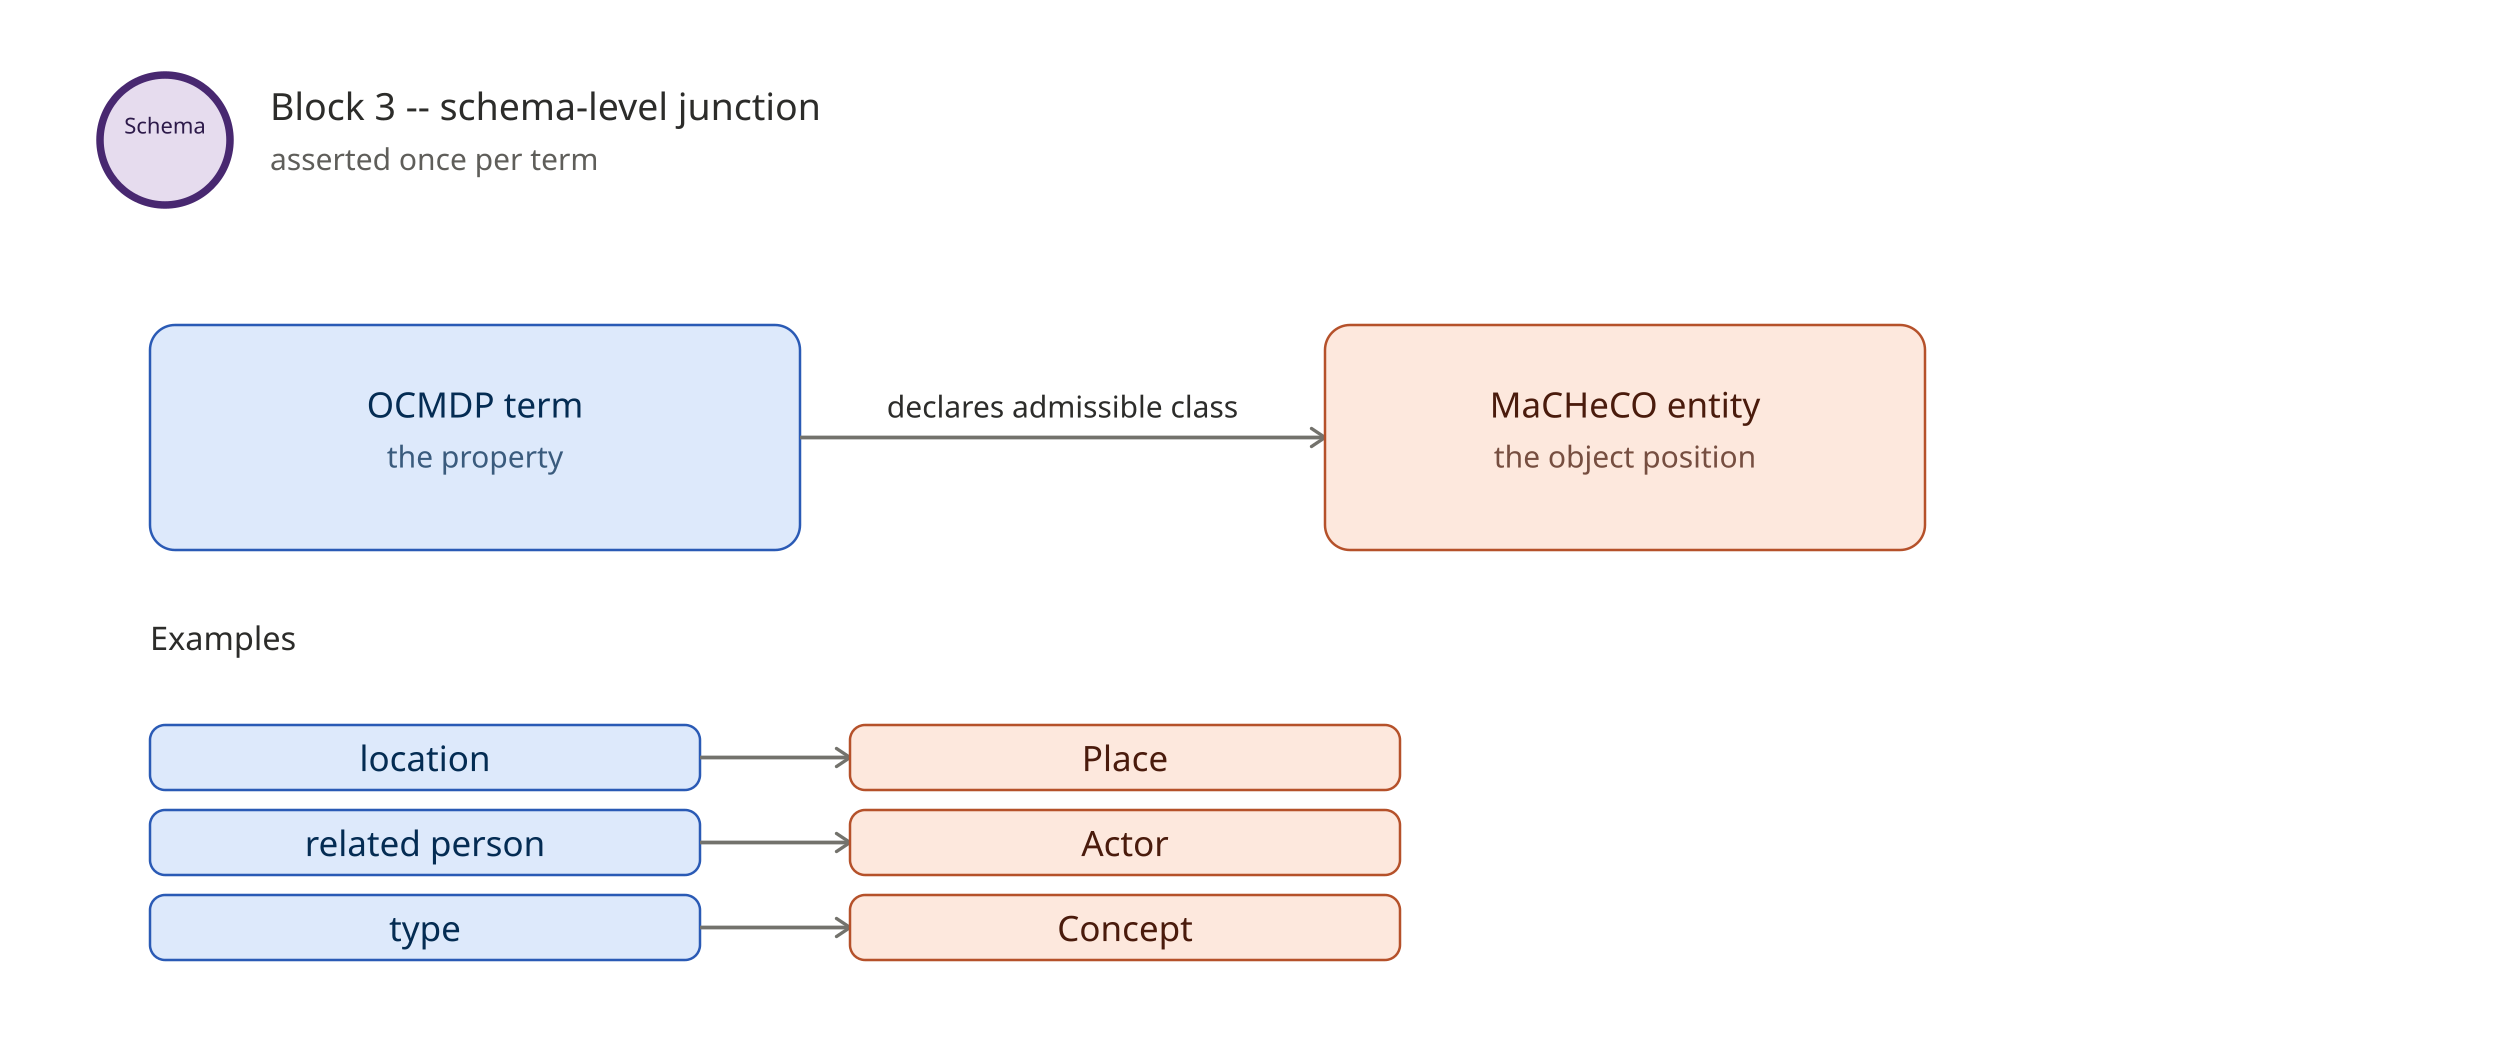
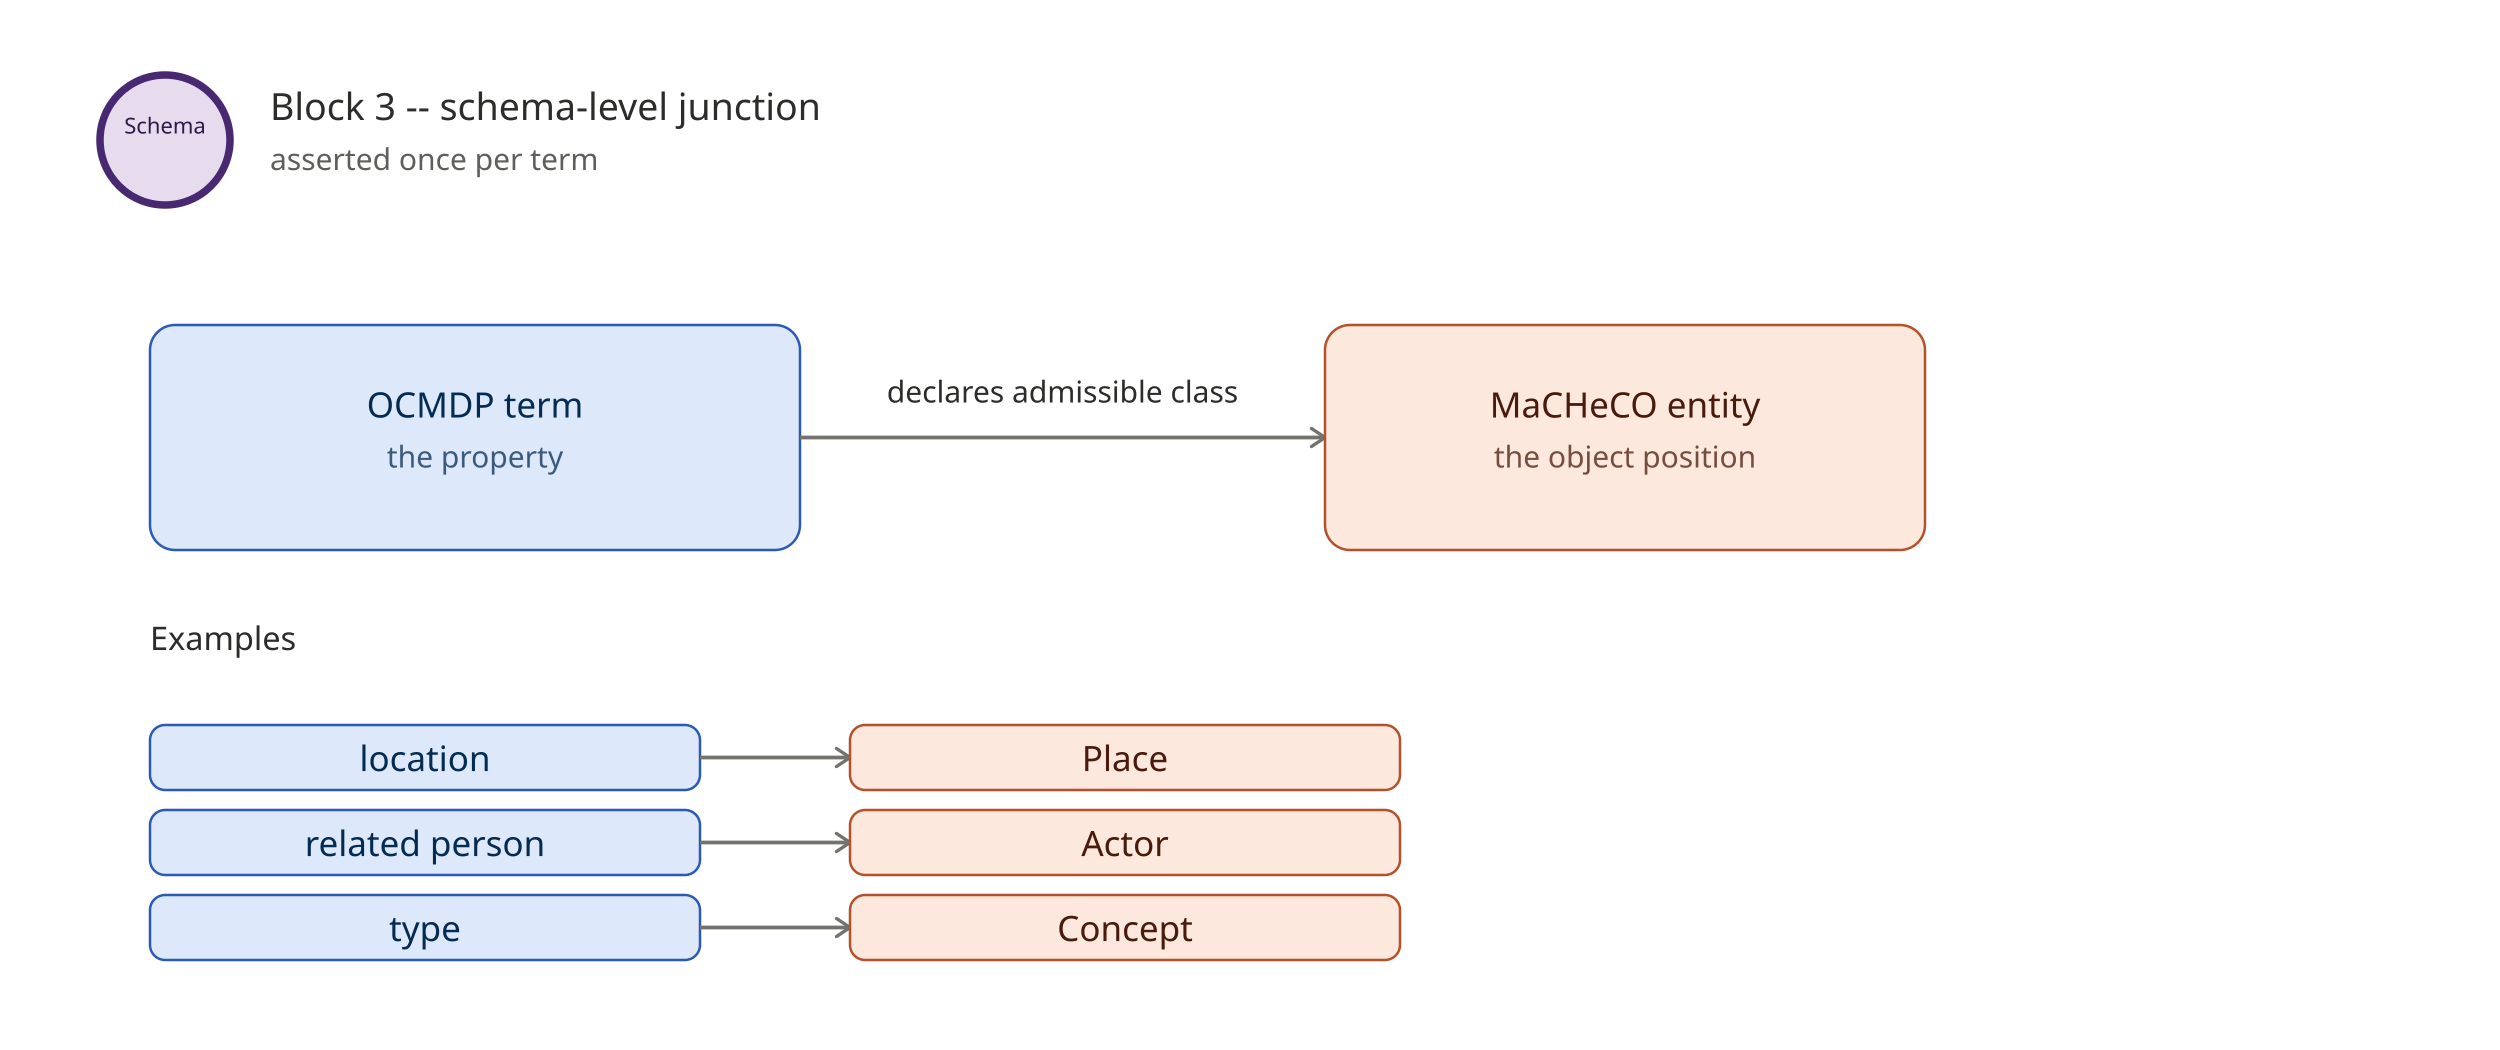
<svg xmlns="http://www.w3.org/2000/svg" width="1000" height="420" viewBox="0 0 1000 420" role="img">
  <defs>
    <marker id="arrow" viewBox="0 0 10 10" refX="8" refY="5" markerWidth="6" markerHeight="6" orient="auto-start-reverse">
      <path d="M2 1L8 5L2 9" fill="none" stroke="#73726c" stroke-width="1.5" stroke-linecap="round" stroke-linejoin="round" />
    </marker>
  </defs>
  <circle cx="66.0" cy="56.0" r="26.0" fill="#e6dcee" stroke="#482870" stroke-width="3" />
  <text x="66.0" y="50.0" text-anchor="middle" dominant-baseline="central" font-family="Fira Sans" font-weight="500" font-size="8.8" fill="#2d1a4a">Schema</text>
  <text x="66.0" y="64.8" text-anchor="middle" dominant-baseline="central" font-family="Fira Sans" font-size="3.9" fill="#2d1a4a" opacity="0.8" />
  <text x="108.0" y="48.0" font-family="Fira Sans" font-weight="500" font-size="15" fill="#2c2c2a">Block 3 -- schema-level junction</text>
  <text x="108.0" y="68.0" font-family="Fira Sans" font-size="12" fill="#5f5e5a">asserted once per term</text>
  <rect x="60.0" y="130.0" width="260.0" height="90.0" rx="10" fill="#dde9fb" stroke="#2a5ab5" stroke-width="1" />
  <text x="190.0" y="167.0" text-anchor="middle" font-family="Fira Sans" font-weight="500" font-size="14" fill="#042c53">OCMDP term</text>
  <text x="190.0" y="187.0" text-anchor="middle" font-family="Fira Sans" font-size="12" fill="#042c53" opacity="0.75">the property</text>
  <line x1="320.0" y1="175.0" x2="530.0" y2="175.0" stroke="#73726c" stroke-width="1.5" marker-end="url(#arrow)" />
-   <text x="425.0" y="167.0" text-anchor="middle" font-family="Fira Sans" font-weight="500" font-size="12" fill="#2c2c2a">declares admissible class</text>
+   <text x="425.0" y="161.0" text-anchor="middle" font-family="Fira Sans" font-weight="500" font-size="12" fill="#2c2c2a">declares admissible class</text>
  <rect x="530.0" y="130.0" width="240.0" height="90.0" rx="10" fill="#fde8dd" stroke="#b5512a" stroke-width="1" />
  <text x="650.0" y="167.0" text-anchor="middle" font-family="Fira Sans" font-weight="500" font-size="14" fill="#4a1b0c">MaCHeCO entity</text>
  <text x="650.0" y="187.0" text-anchor="middle" font-family="Fira Sans" font-size="12" fill="#4a1b0c" opacity="0.75">the object position</text>
  <text x="60" y="260" font-family="Fira Sans" font-weight="500" font-size="13" fill="#2c2c2a">Examples</text>
  <rect x="60.0" y="290.0" width="220.0" height="26.0" rx="6" fill="#dde9fb" stroke="#2a5ab5" stroke-width="1" />
  <text x="170.0" y="303.0" text-anchor="middle" dominant-baseline="central" font-family="Fira Sans" font-weight="500" font-size="14" fill="#042c53">location</text>
  <line x1="280.0" y1="303.0" x2="340.0" y2="303.0" stroke="#73726c" stroke-width="1.5" marker-end="url(#arrow)" />
  <rect x="340.0" y="290.0" width="220.0" height="26.0" rx="6" fill="#fde8dd" stroke="#b5512a" stroke-width="1" />
  <text x="450.0" y="303.0" text-anchor="middle" dominant-baseline="central" font-family="Fira Sans" font-weight="500" font-size="14" fill="#4a1b0c">Place</text>
  <rect x="60.0" y="324.0" width="220.0" height="26.0" rx="6" fill="#dde9fb" stroke="#2a5ab5" stroke-width="1" />
  <text x="170.0" y="337.0" text-anchor="middle" dominant-baseline="central" font-family="Fira Sans" font-weight="500" font-size="14" fill="#042c53">related person</text>
  <line x1="280.0" y1="337.0" x2="340.0" y2="337.0" stroke="#73726c" stroke-width="1.5" marker-end="url(#arrow)" />
  <rect x="340.0" y="324.0" width="220.0" height="26.0" rx="6" fill="#fde8dd" stroke="#b5512a" stroke-width="1" />
  <text x="450.0" y="337.0" text-anchor="middle" dominant-baseline="central" font-family="Fira Sans" font-weight="500" font-size="14" fill="#4a1b0c">Actor</text>
  <rect x="60.0" y="358.0" width="220.0" height="26.0" rx="6" fill="#dde9fb" stroke="#2a5ab5" stroke-width="1" />
  <text x="170.0" y="371.0" text-anchor="middle" dominant-baseline="central" font-family="Fira Sans" font-weight="500" font-size="14" fill="#042c53">type</text>
  <line x1="280.0" y1="371.0" x2="340.0" y2="371.0" stroke="#73726c" stroke-width="1.5" marker-end="url(#arrow)" />
  <rect x="340.0" y="358.0" width="220.0" height="26.0" rx="6" fill="#fde8dd" stroke="#b5512a" stroke-width="1" />
  <text x="450.0" y="371.0" text-anchor="middle" dominant-baseline="central" font-family="Fira Sans" font-weight="500" font-size="14" fill="#4a1b0c">Concept</text>
</svg>
